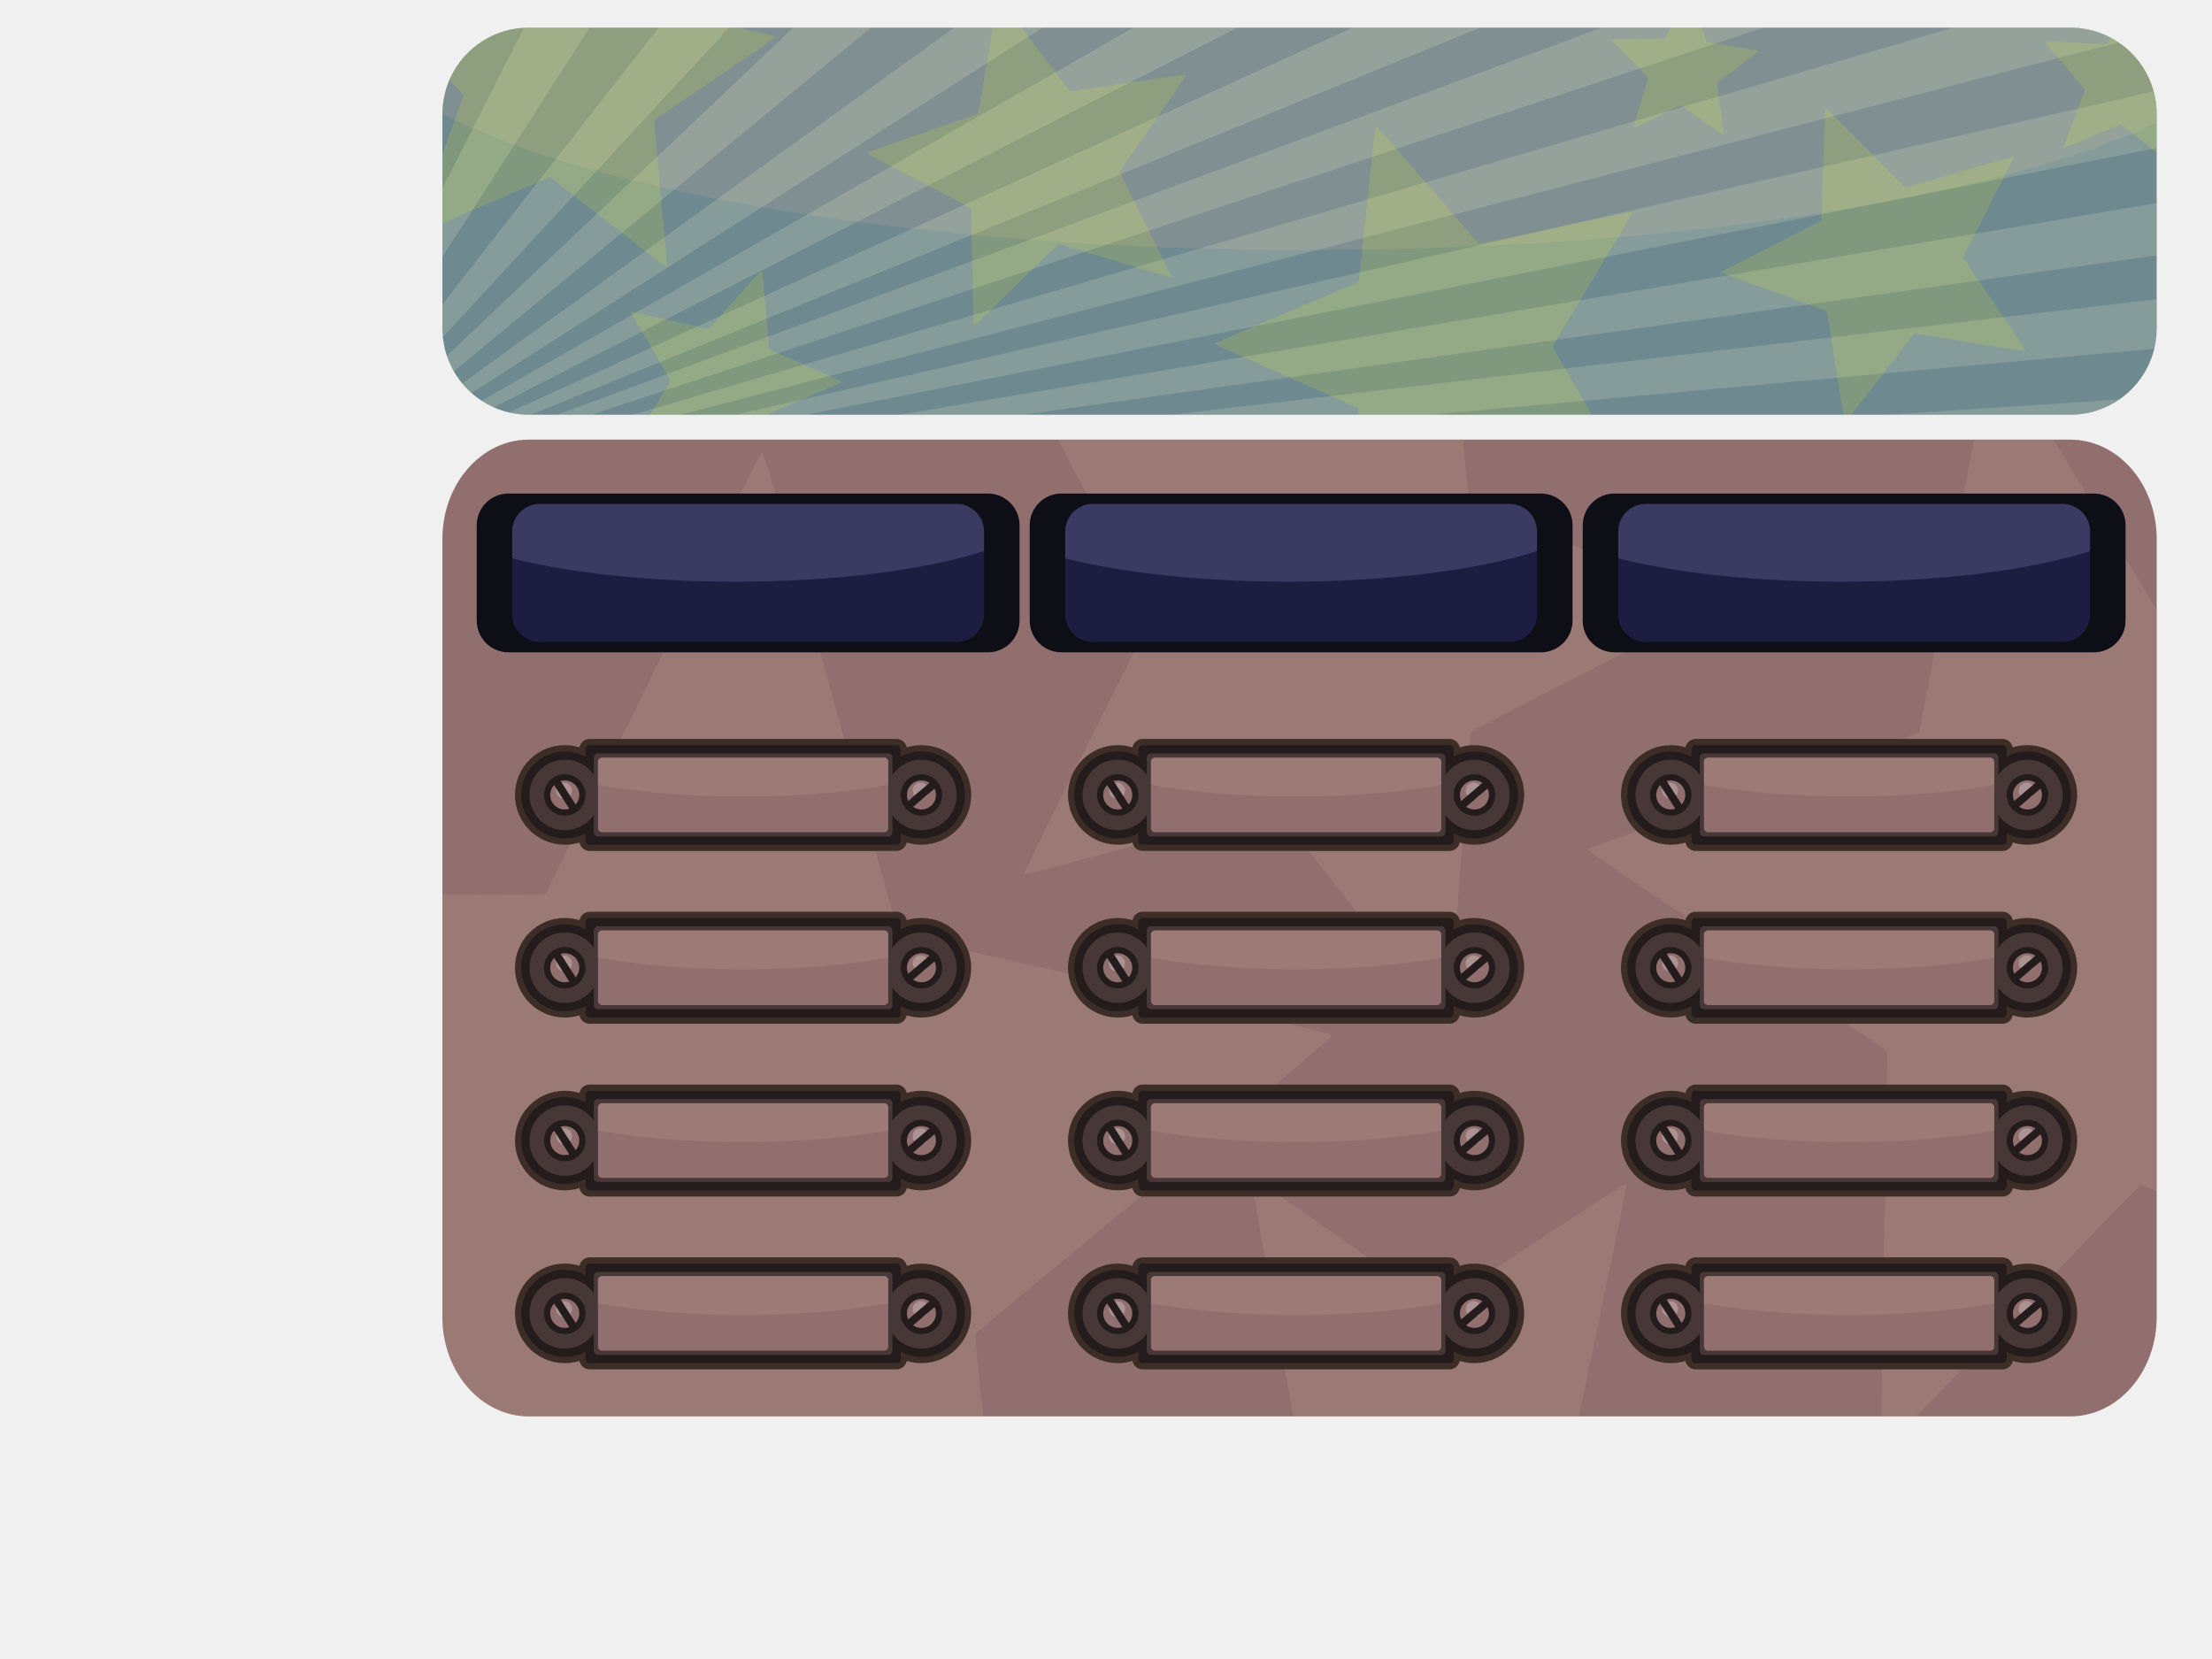
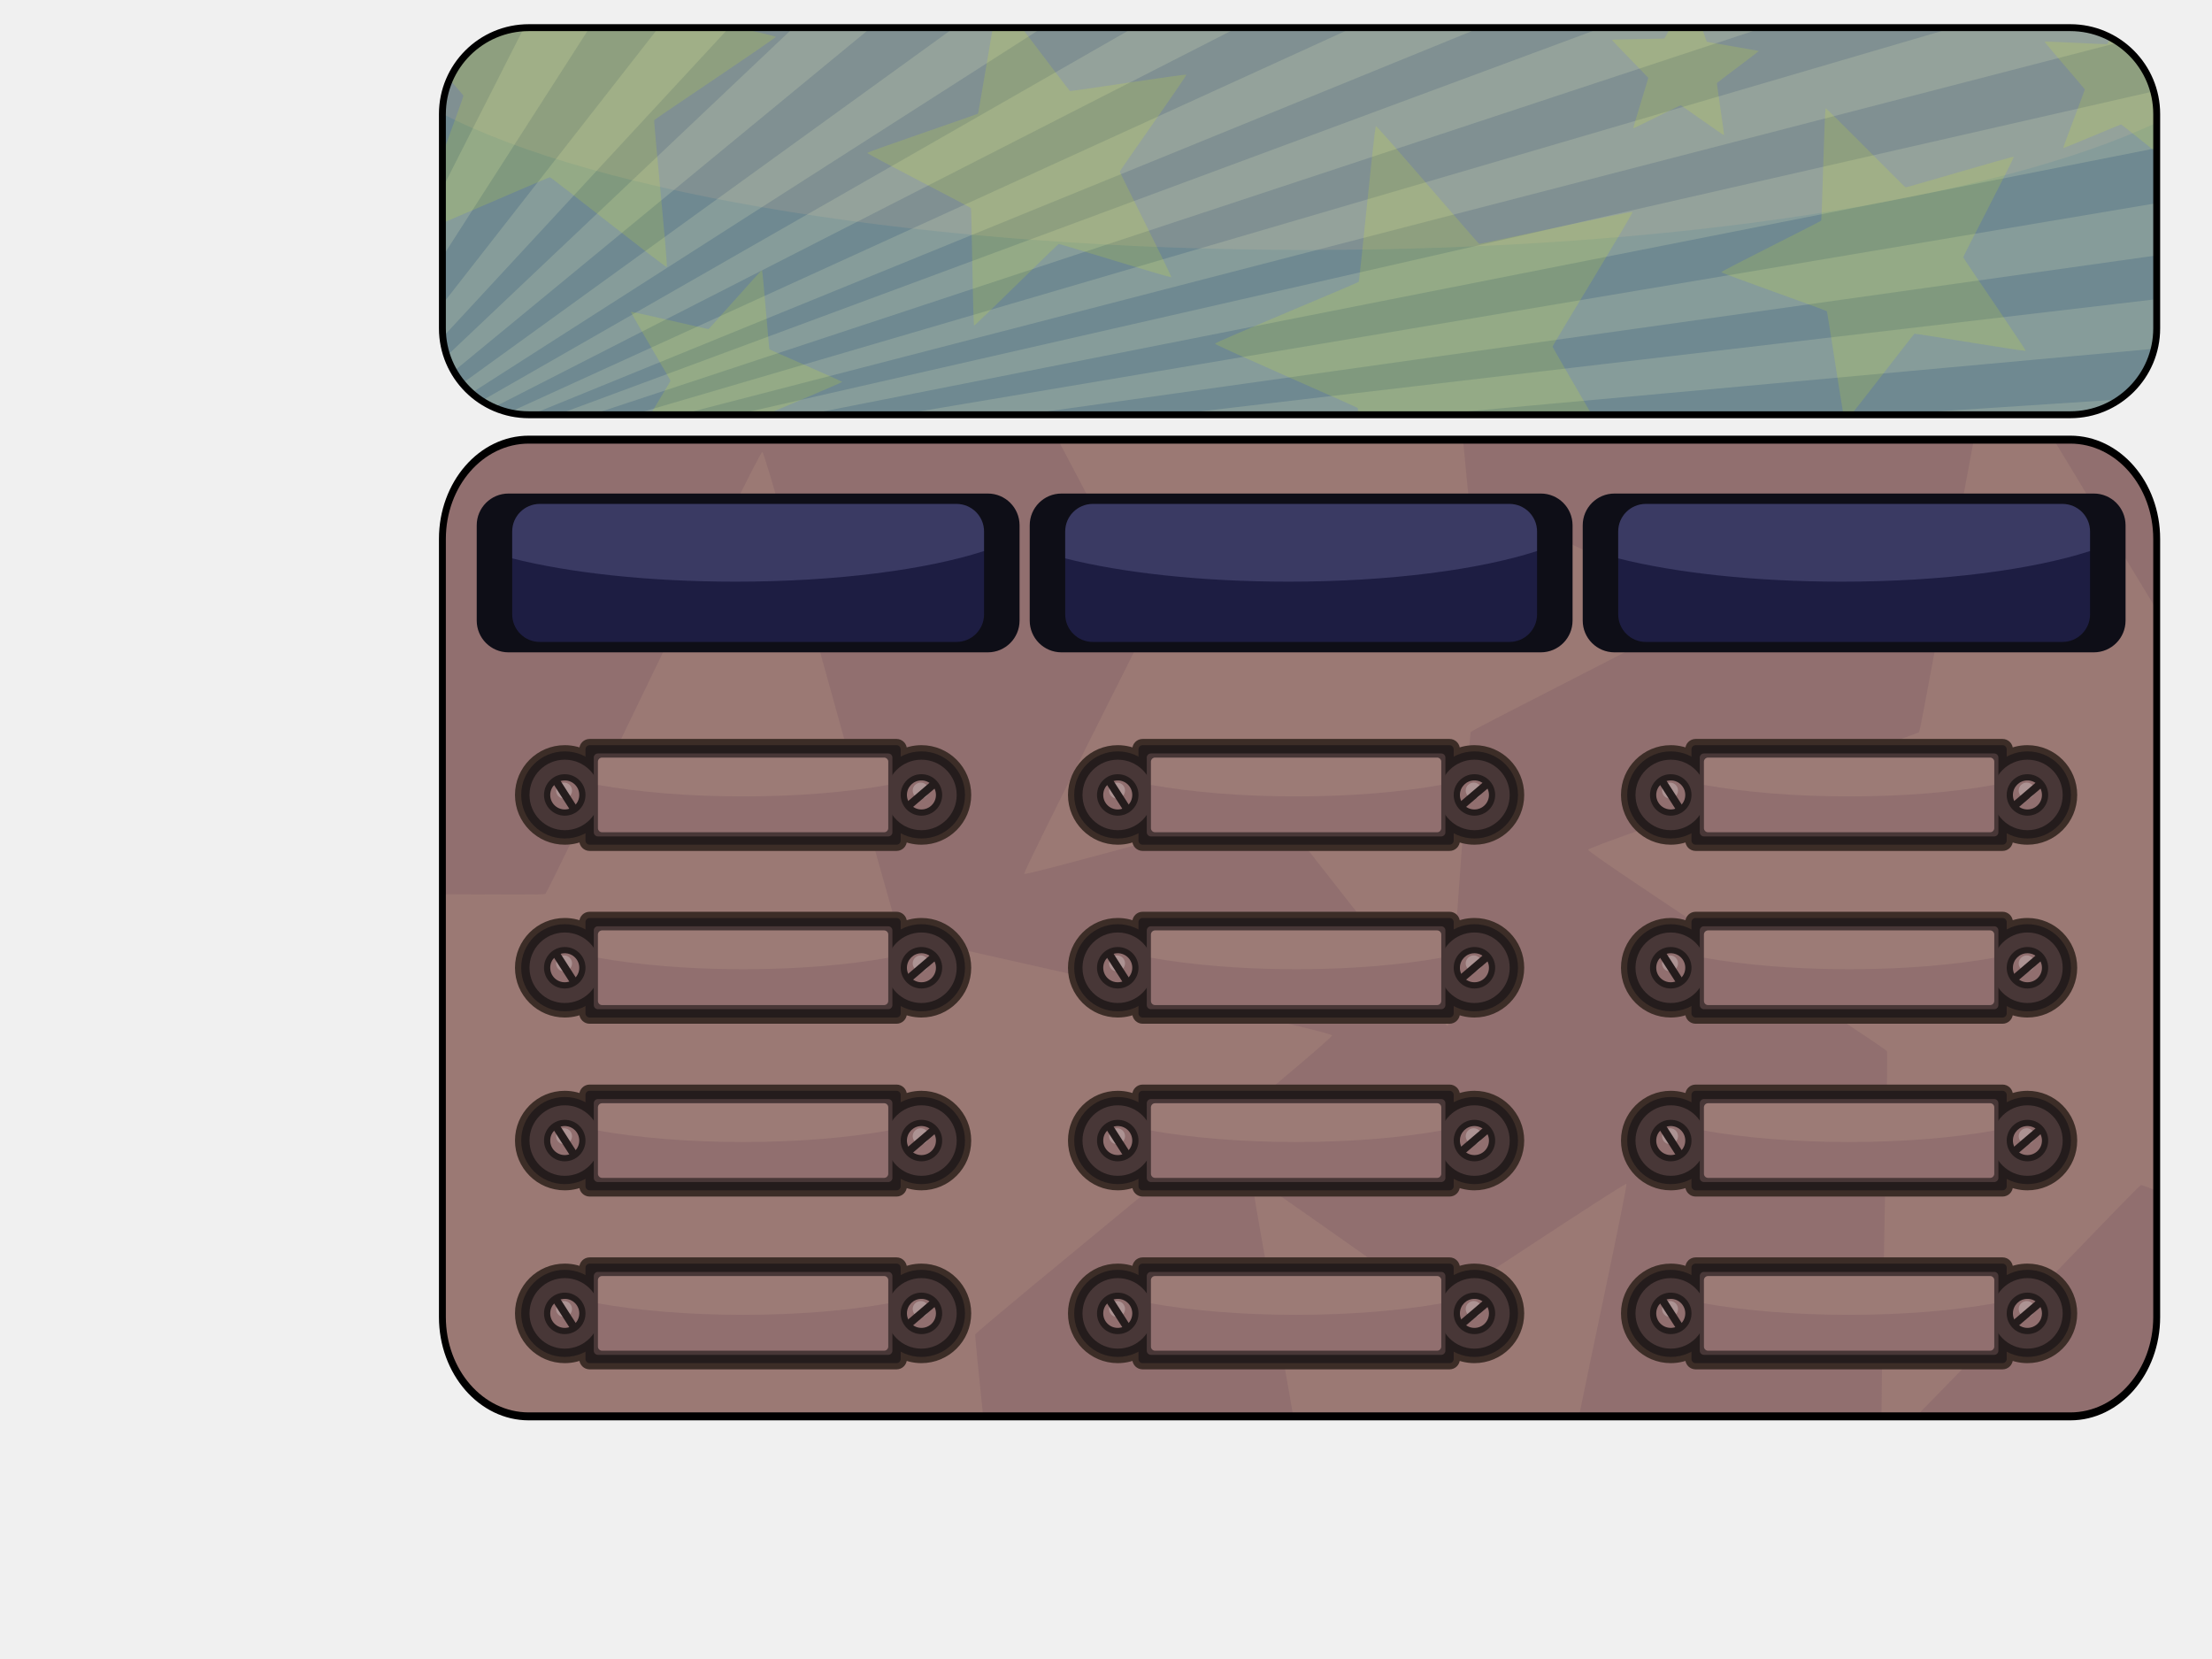
<svg xmlns="http://www.w3.org/2000/svg" xmlns:xlink="http://www.w3.org/1999/xlink" version="1.0" width="100%" height="100%" viewBox="0 0 640 480" id="groups">
  <defs id="defs2385">
    <style type="text/css">
    svg#groups .disable            { display:none; }
    svg#groups text                { font-size:16px;text-anchor:middle;fill:#241c1c;font-weight:bold; fill:white; cursor:move; dominant-baseline: middle; }
    svg#groups #board text         { font-size:20px; dominant-baseline: middle;  }
    svg#groups.big #board text     { font-size:25px;  }
    svg#groups.big text            { font-size:25px; }
    svg#groups #pieces .result     { fill:white; fill-opacity:0; cursor:move; }
    svg#groups #pieces .wrong .result { fill:red; fill-opacity:0.5;}
    svg#groups #pieces .good .result  { fill:#0F0; fill-opacity:0.5;}
 </style>
  </defs>
  <g class="disable">
    <g id="template">
      <g transform="scale(0.6,0.6)">
-         <rect width="152" height="48" ry="2" x="-76" y="-24" id="r5531" style="fill:#241c1c;fill-opacity:1;fill-rule:nonzero;stroke:none;marker:none;visibility:visible;display:inline;overflow:visible;enable-background:accumulate" />
-         <path d="M 107,0 A 21,21 0 1 1 65,2.57e-15 A 21,21 0 1 1 107,-5.14e-15 z" id="p6313" style="fill:#241c1c;fill-opacity:1;fill-rule:nonzero;stroke:none;marker:none;visibility:visible;display:inline;overflow:visible;enable-background:accumulate" />
-         <path d="M 103,0 A 17,17 0 1 1 69,2.08e-15 A 17,17 0 1 1 103,-4.16e-15 z" id="p6317" style="fill:#483737;fill-opacity:1;fill-rule:nonzero;stroke:none;marker:none;visibility:visible;display:inline;overflow:visible;enable-background:accumulate" />
-         <path d="M 96,0 A 10,10 0 1 1 76,1.22e-15 A 10,10 0 1 1 96,-2.44e-15 z" id="p6323" style="fill:#241c1c;fill-opacity:1;fill-rule:nonzero;stroke:none;marker:none;visibility:visible;display:inline;overflow:visible;enable-background:accumulate" />
-         <path d="M 93,0 A 7,7 0 1 1 79,8.57e-16 A 7,7 0 1 1 93,-1.71e-15 z" id="p6321" style="fill:#916f6f;fill-opacity:1;fill-rule:nonzero;stroke:none;marker:none;visibility:visible;display:inline;overflow:visible;enable-background:accumulate" />
-         <path d="M 93,0 A 7,7 0 1 1 79,8.57e-16 A 7,7 0 1 1 93,-1.71e-15 z" transform="matrix(0.55,0,0,0.55,38.35,-2.10)" id="p6327" style="fill:#ac9393;fill-opacity:1;fill-rule:nonzero;stroke:none;marker:none;visibility:visible;display:inline;overflow:visible;enable-background:accumulate" />
+         <rect width="152" height="48" ry="2" x="-76" y="-24" id="r5531" style="fill:#241c1c;stroke:none;marker:none;visibility:visible;display:inline;overflow:visible;enable-background:accumulate" />
+         <path d="M 107,0 A 21,21 0 1 1 65,2.57e-15 A 21,21 0 1 1 107,-5.14e-15 z" id="p6313" style="fill:#241c1c;stroke:none;marker:none;visibility:visible;display:inline;overflow:visible;enable-background:accumulate" />
+         <path d="M 103,0 A 17,17 0 1 1 69,2.08e-15 A 17,17 0 1 1 103,-4.16e-15 z" id="p6317" style="fill:#483737;stroke:none;marker:none;visibility:visible;display:inline;overflow:visible;enable-background:accumulate" />
+         <path d="M 96,0 A 10,10 0 1 1 76,1.22e-15 A 10,10 0 1 1 96,-2.44e-15 z" id="p6323" style="fill:#241c1c;stroke:none;marker:none;visibility:visible;display:inline;overflow:visible;enable-background:accumulate" />
+         <path d="M 93,0 A 7,7 0 1 1 79,8.57e-16 A 7,7 0 1 1 93,-1.71e-15 z" id="p6321" style="fill:#916f6f;stroke:none;marker:none;visibility:visible;display:inline;overflow:visible;enable-background:accumulate" />
+         <path d="M 93,0 A 7,7 0 1 1 79,8.57e-16 A 7,7 0 1 1 93,-1.71e-15 z" transform="matrix(0.55,0,0,0.55,38.35,-2.10)" id="p6327" style="fill:#ac9393;stroke:none;marker:none;visibility:visible;display:inline;overflow:visible;enable-background:accumulate" />
        <path d="M 80.27,4.78 L 91.78,-5.03" id="p6325" style="fill:none;fill-rule:evenodd;stroke:#241c1c;stroke-width:3.70;stroke-linecap:butt;stroke-linejoin:miter;stroke-miterlimit:4;stroke-dasharray:none;stroke-opacity:1" />
-         <path d="M 107,0 A 21,21 0 1 1 65,2.57e-15 A 21,21 0 1 1 107,-5.14e-15 z" transform="translate(-172,0)" id="p6341" style="fill:#241c1c;fill-opacity:1;fill-rule:nonzero;stroke:none;marker:none;visibility:visible;display:inline;overflow:visible;enable-background:accumulate" />
-         <path d="M 103,0 A 17,17 0 1 1 69,2.08e-15 A 17,17 0 1 1 103,-4.16e-15 z" transform="translate(-172,0)" id="p6343" style="fill:#483737;fill-opacity:1;fill-rule:nonzero;stroke:none;marker:none;visibility:visible;display:inline;overflow:visible;enable-background:accumulate" />
-         <path d="M 96,0 A 10,10 0 1 1 76,1.22e-15 A 10,10 0 1 1 96,-2.44e-15 z" transform="translate(-172,0)" id="p6345" style="fill:#241c1c;fill-opacity:1;fill-rule:nonzero;stroke:none;marker:none;visibility:visible;display:inline;overflow:visible;enable-background:accumulate" />
-         <path d="M 93,0 A 7,7 0 1 1 79,8.57e-16 A 7,7 0 1 1 93,-1.71e-15 z" transform="translate(-172,0)" id="p6347" style="fill:#916f6f;fill-opacity:1;fill-rule:nonzero;stroke:none;marker:none;visibility:visible;display:inline;overflow:visible;enable-background:accumulate" />
-         <path d="M 93,0 A 7,7 0 1 1 79,8.57e-16 A 7,7 0 1 1 93,-1.71e-15 z" transform="matrix(0.55,0,0,0.55,-133.64,-2.10)" id="p6349" style="fill:#ac9393;fill-opacity:1;fill-rule:nonzero;stroke:none;marker:none;visibility:visible;display:inline;overflow:visible;enable-background:accumulate" />
+         <path d="M 107,0 A 21,21 0 1 1 65,2.57e-15 A 21,21 0 1 1 107,-5.14e-15 z" transform="translate(-172,0)" id="p6341" style="fill:#241c1c;stroke:none;marker:none;visibility:visible;display:inline;overflow:visible;enable-background:accumulate" />
+         <path d="M 103,0 A 17,17 0 1 1 69,2.08e-15 A 17,17 0 1 1 103,-4.16e-15 z" transform="translate(-172,0)" id="p6343" style="fill:#483737;stroke:none;marker:none;visibility:visible;display:inline;overflow:visible;enable-background:accumulate" />
+         <path d="M 96,0 A 10,10 0 1 1 76,1.22e-15 A 10,10 0 1 1 96,-2.44e-15 z" transform="translate(-172,0)" id="p6345" style="fill:#241c1c;stroke:none;marker:none;visibility:visible;display:inline;overflow:visible;enable-background:accumulate" />
+         <path d="M 93,0 A 7,7 0 1 1 79,8.57e-16 A 7,7 0 1 1 93,-1.71e-15 z" transform="translate(-172,0)" id="p6347" style="fill:#916f6f;stroke:none;marker:none;visibility:visible;display:inline;overflow:visible;enable-background:accumulate" />
+         <path d="M 93,0 A 7,7 0 1 1 79,8.57e-16 A 7,7 0 1 1 93,-1.71e-15 z" transform="matrix(0.55,0,0,0.55,-133.64,-2.10)" id="p6349" style="fill:#ac9393;stroke:none;marker:none;visibility:visible;display:inline;overflow:visible;enable-background:accumulate" />
        <path d="M -81.88,6.24 L -90.04,-6.49" id="p6351" style="fill:none;fill-rule:evenodd;stroke:#241c1c;stroke-width:3.70;stroke-linecap:butt;stroke-linejoin:miter;stroke-miterlimit:4;stroke-dasharray:none;stroke-opacity:1" />
-         <rect width="144" height="40" ry="2" x="-72" y="-20" id="r6319" style="fill:#483737;fill-opacity:1;fill-rule:nonzero;stroke:none;marker:none;visibility:visible;display:inline;overflow:visible;enable-background:accumulate" />
-         <rect width="140" height="36" ry="2" x="-70" y="-18" id="r6329" style="fill:#916f6f;fill-opacity:1;fill-rule:nonzero;stroke:none;marker:none;visibility:visible;display:inline;overflow:visible;enable-background:accumulate" />
+         <rect width="144" height="40" ry="2" x="-72" y="-20" id="r6319" style="fill:#483737;stroke:none;marker:none;visibility:visible;display:inline;overflow:visible;enable-background:accumulate" />
+         <rect width="140" height="36" ry="2" x="-70" y="-18" id="r6329" style="fill:#916f6f;stroke:none;marker:none;visibility:visible;display:inline;overflow:visible;enable-background:accumulate" />
        <path d="M -68,-18 C -69.10,-18 -70,-17.10 -70,-16 L -70,-4.84 C -50.59,-1.35 -26.33,0.71 0,0.71 C 26.33,0.71 50.59,-1.35 70,-4.84 L 70,-16 C 70,-17.10 69.10,-18 68,-18 L -68,-18 z" id="p7554" style="fill:#d0b59a;fill-opacity:0.18;fill-rule:nonzero;stroke:none;marker:none;visibility:visible;display:inline;overflow:visible;enable-background:accumulate" />
      </g>
    </g>
  </g>
  <g id="source">
-     <rect width="496" height="112" ry="25" x="128" y="8" id="r6852" style="opacity:1;fill:#6f8991;fill-opacity:1;fill-rule:nonzero;stroke:none;marker:none;visibility:visible;display:inline;overflow:visible;enable-background:accumulate" />
-     <path d="M 153,8 C 139.18,8 128.05,19.10 128,32.90 C 172.89,56.21 268.29,72.31 378.65,72.31 C 484.84,72.31 577.18,57.39 624,35.5 L 624,33 C 624,19.15 612.85,8 599,8 L 153,8 z" id="p6919" style="opacity:1;fill:#d0b59a;fill-opacity:0.18;fill-rule:nonzero;stroke:none;marker:none;visibility:visible;display:inline;overflow:visible;enable-background:accumulate" />
+     <rect width="496" height="112" ry="25" x="128" y="8" id="r6852" style="fill:#6f8991;stroke:none;marker:none;visibility:visible;display:inline;overflow:visible;enable-background:accumulate" />
+     <path d="M 153,8 C 139.18,8 128.05,19.10 128,32.90 C 172.89,56.21 268.29,72.31 378.65,72.31 C 484.84,72.31 577.18,57.39 624,35.5 L 624,33 C 624,19.15 612.85,8 599,8 L 153,8 z" id="p6919" style="fill:#d0b59a;fill-opacity:0.18;fill-rule:nonzero;stroke:none;marker:none;visibility:visible;display:inline;overflow:visible;enable-background:accumulate" />
    <path d="M 153,8 C 152.52,8 152.06,8.00 151.59,8.03 L 128,54.5 L 128,74.34 L 170.59,8 L 153,8 z M 190.53,8 L 128,88.03 L 128,95 C 128,95.85 128.04,96.69 128.12,97.53 L 210.96,8 L 190.53,8 z M 229.56,8 L 129.28,102.96 C 129.80,104.53 130.47,106.02 131.28,107.43 L 252,8 L 229.56,8 z M 276.06,8 L 133.71,110.96 C 134.53,111.94 135.45,112.87 136.40,113.71 L 301.59,8 L 276.06,8 z M 327.96,8 L 139.37,115.96 C 140.48,116.68 141.65,117.30 142.87,117.84 L 358,8 L 327.96,8 z M 391.40,8 L 147.28,119.34 C 149.11,119.77 151.02,120 153,120 L 153.62,120 L 428.28,8 L 391.40,8 z M 463.46,8 L 161.25,120 L 171.15,120 L 510.18,8 L 463.46,8 z M 565.12,8 L 183.06,120 L 196.78,120 L 613.03,12.28 C 609.03,9.57 604.20,8 599,8 L 565.12,8 z M 623.12,26.43 L 212.87,120 L 233.34,120 L 624,42.84 L 624,33 C 624,30.72 623.69,28.53 623.12,26.43 z M 624,58.78 L 260.28,120 L 296.12,120 L 624,73.90 L 624,58.78 z M 624,86.56 L 339.06,120 L 413.87,120 L 623.31,100.90 C 623.76,99.01 624,97.03 624,95 L 624,86.56 z M 613.21,115.59 L 545.84,120 L 599,120 C 604.29,120 609.18,118.37 613.21,115.59 z" id="p6856" style="fill:#e9edc0;fill-opacity:0.19;fill-rule:evenodd;stroke:none;" />
-     <path d="M 153,8 C 142.71,8 133.93,14.16 130.09,23 C 132.45,25.70 134.07,27.58 134.09,27.68 C 134.12,27.87 131.17,36.00 128,44.71 L 128,64.56 C 139.39,59.72 158.82,51.24 159.12,51.28 C 159.54,51.33 192.56,77.48 192.93,77.28 C 193.31,77.07 189.09,35.16 189.28,34.78 C 189.46,34.39 224.54,11.07 224.46,10.65 C 224.44,10.51 219.56,9.36 213.62,8 L 153,8 z M 287.25,8 C 285.54,17.85 283.11,32.69 282.96,32.87 C 282.74,33.13 250.96,43.91 250.93,44.25 C 250.91,44.58 280.75,59.92 280.93,60.21 C 281.11,60.50 281.52,94.05 281.84,94.18 C 282.15,94.31 305.98,70.67 306.31,70.59 C 306.64,70.51 338.68,80.47 338.90,80.21 C 339.12,79.95 323.97,49.99 324,49.65 C 324.02,49.31 343.42,21.91 343.25,21.62 C 343.07,21.33 309.90,26.47 309.59,26.34 C 309.39,26.26 301.59,15.88 295.59,8 L 287.25,8 z M 483.28,8 C 482.36,9.74 481.63,11.13 481.59,11.15 C 481.46,11.23 466.43,11.39 466.37,11.53 C 466.31,11.67 476.87,22.38 476.90,22.53 C 476.94,22.67 472.44,37.02 472.56,37.12 C 472.67,37.22 486.12,30.45 486.28,30.46 C 486.43,30.48 498.68,39.20 498.81,39.12 C 498.94,39.04 496.69,24.17 496.75,24.03 C 496.80,23.89 508.87,14.92 508.84,14.78 C 508.80,14.63 493.95,12.19 493.84,12.09 C 493.80,12.06 493.16,10.20 492.40,8 L 483.28,8 z M 610.78,10.93 C 610.22,11.83 609.65,12.76 609.62,12.78 C 609.46,12.86 591.64,11.90 591.56,12.06 C 591.48,12.22 603.18,25.69 603.21,25.87 C 603.25,26.05 596.83,42.71 596.96,42.84 C 597.09,42.96 613.53,35.97 613.71,36 C 613.83,36.01 619.83,40.86 624,44.18 L 624,33 C 624,23.41 618.65,15.13 610.78,10.93 z M 528.21,31.34 C 527.91,31.46 527.11,63.56 526.93,63.84 C 526.76,64.11 498.01,78.42 498.03,78.75 C 498.05,79.07 528.35,89.78 528.56,90.03 C 528.73,90.24 532.15,113.06 533.37,120 L 535.59,120 C 540.36,114.04 553.68,96.66 553.93,96.56 C 554.24,96.44 585.91,101.77 586.09,101.5 C 586.26,101.22 568.05,74.76 568.03,74.43 C 568.01,74.11 582.86,45.62 582.65,45.37 C 582.44,45.12 551.65,54.30 551.34,54.21 C 551.02,54.13 528.52,31.22 528.21,31.34 z M 398.09,36.5 C 397.66,36.63 393.39,81.16 393.12,81.53 C 392.85,81.89 351.53,98.98 351.53,99.43 C 351.52,99.89 392.54,117.69 392.81,118.06 C 392.84,118.10 392.94,118.84 393.06,120 L 460.56,120 C 454.91,110.26 449.21,100.50 449.21,100.28 C 449.22,99.82 472.60,61.71 472.34,61.34 C 472.08,60.97 428.39,70.67 427.96,70.53 C 427.53,70.38 398.52,36.36 398.09,36.5 z M 220.46,78.15 C 220.25,78.08 205.21,95.14 205,95.21 C 204.78,95.28 182.66,90.03 182.53,90.21 C 182.39,90.40 194.00,109.95 194,110.18 C 193.99,110.30 191.07,115.13 188.15,120 L 222.5,120 C 222.50,119.97 222.52,119.66 222.53,119.65 C 222.66,119.47 243.65,110.73 243.65,110.5 C 243.65,110.26 222.75,101.24 222.62,101.06 C 222.49,100.87 220.68,78.22 220.46,78.15 z" id="p7586" style="opacity:1;fill:#e8ff09;fill-opacity:0.14;fill-rule:nonzero;stroke:none;marker:none;visibility:visible;display:inline;overflow:visible;enable-background:accumulate" />
+     <path d="M 153,8 C 142.71,8 133.93,14.16 130.09,23 C 132.45,25.70 134.07,27.58 134.09,27.68 C 134.12,27.87 131.17,36.00 128,44.71 L 128,64.56 C 139.39,59.72 158.82,51.24 159.12,51.28 C 159.54,51.33 192.56,77.48 192.93,77.28 C 193.31,77.07 189.09,35.16 189.28,34.78 C 189.46,34.39 224.54,11.07 224.46,10.65 C 224.44,10.51 219.56,9.36 213.62,8 L 153,8 z M 287.25,8 C 285.54,17.85 283.11,32.69 282.96,32.87 C 282.74,33.13 250.96,43.91 250.93,44.25 C 250.91,44.58 280.75,59.92 280.93,60.21 C 281.11,60.50 281.52,94.05 281.84,94.18 C 282.15,94.31 305.98,70.67 306.31,70.59 C 306.64,70.51 338.68,80.47 338.90,80.21 C 339.12,79.95 323.97,49.99 324,49.65 C 324.02,49.31 343.42,21.91 343.25,21.62 C 343.07,21.33 309.90,26.47 309.59,26.34 C 309.39,26.26 301.59,15.88 295.59,8 L 287.25,8 z M 483.28,8 C 482.36,9.74 481.63,11.13 481.59,11.15 C 481.46,11.23 466.43,11.39 466.37,11.53 C 466.31,11.67 476.87,22.38 476.90,22.53 C 476.94,22.67 472.44,37.02 472.56,37.12 C 472.67,37.22 486.12,30.45 486.28,30.46 C 486.43,30.48 498.68,39.20 498.81,39.12 C 498.94,39.04 496.69,24.17 496.75,24.03 C 496.80,23.89 508.87,14.92 508.84,14.78 C 508.80,14.63 493.95,12.19 493.84,12.09 C 493.80,12.06 493.16,10.20 492.40,8 L 483.28,8 z M 610.78,10.93 C 610.22,11.83 609.65,12.76 609.62,12.78 C 609.46,12.86 591.64,11.90 591.56,12.06 C 591.48,12.22 603.18,25.69 603.21,25.87 C 603.25,26.05 596.83,42.71 596.96,42.84 C 597.09,42.96 613.53,35.97 613.71,36 C 613.83,36.01 619.83,40.86 624,44.18 L 624,33 C 624,23.41 618.65,15.13 610.78,10.93 z M 528.21,31.34 C 527.91,31.46 527.11,63.56 526.93,63.84 C 526.76,64.11 498.01,78.42 498.03,78.75 C 498.05,79.07 528.35,89.78 528.56,90.03 C 528.73,90.24 532.15,113.06 533.37,120 L 535.59,120 C 540.36,114.04 553.68,96.66 553.93,96.56 C 554.24,96.44 585.91,101.77 586.09,101.5 C 586.26,101.22 568.05,74.76 568.03,74.43 C 568.01,74.11 582.86,45.62 582.65,45.37 C 582.44,45.12 551.65,54.30 551.34,54.21 C 551.02,54.13 528.52,31.22 528.21,31.34 z M 398.09,36.5 C 397.66,36.63 393.39,81.16 393.12,81.53 C 392.85,81.89 351.53,98.98 351.53,99.43 C 351.52,99.89 392.54,117.69 392.81,118.06 C 392.84,118.10 392.94,118.84 393.06,120 L 460.56,120 C 454.91,110.26 449.21,100.50 449.21,100.28 C 449.22,99.82 472.60,61.71 472.34,61.34 C 472.08,60.97 428.39,70.67 427.96,70.53 C 427.53,70.38 398.52,36.36 398.09,36.5 z M 220.46,78.15 C 220.25,78.08 205.21,95.14 205,95.21 C 204.78,95.28 182.66,90.03 182.53,90.21 C 182.39,90.40 194.00,109.95 194,110.18 C 193.99,110.30 191.07,115.13 188.15,120 L 222.5,120 C 222.50,119.97 222.52,119.66 222.53,119.65 C 222.66,119.47 243.65,110.73 243.65,110.5 C 243.65,110.26 222.75,101.24 222.62,101.06 C 222.49,100.87 220.68,78.22 220.46,78.15 z" id="p7586" style="fill:#e8ff09;fill-opacity:0.14;fill-rule:nonzero;stroke:none;marker:none;visibility:visible;display:inline;overflow:visible;enable-background:accumulate" />
+     <rect width="496" height="112" ry="25" x="128" y="8" id="r6852" style="fill:none;stroke:black;stroke-width:2" />
  </g>
  <g id="board">
    <g id="bg" transform="translate(0,-20)">
      <g transform="scale(1,1.15)">
-         <rect width="496" height="245.74" ry="25" x="128" y="128" id="r6854" style="opacity:1;fill:#916f6f;fill-opacity:1;fill-rule:nonzero;stroke:none;marker:none;visibility:visible;display:inline;overflow:visible;enable-background:accumulate" />
-         <path d="M 306.09,128 C 317.33,146.62 332.99,172.18 333,172.65 C 333.00,173.39 295.90,236.65 296.34,237.25 C 296.78,237.84 368.07,220.49 368.78,220.71 C 369.49,220.94 418.17,275.79 418.87,275.56 C 419.57,275.32 425.10,202.16 425.53,201.56 C 425.96,200.95 493.16,171.58 493.15,170.84 C 493.14,170.10 425.31,142.25 424.87,141.65 C 424.75,141.49 424.14,135.80 423.31,128 L 306.09,128 z M 571.09,128 C 564.86,156.82 555.70,201.09 555.25,201.59 C 554.57,202.33 459.61,230.19 459.5,231.18 C 459.38,232.18 545.47,281.00 545.96,281.87 C 546.37,282.60 544.50,350.42 544.37,373.75 L 554.40,373.75 C 574.40,356.09 618.70,315.68 619.46,315.53 C 619.59,315.50 621.27,316.05 624,316.96 L 624,170.84 C 615.66,158.88 604.02,142.05 594.21,128 L 571.09,128 z M 220.56,131.12 C 219.29,130.99 158.85,241.66 157.75,242.31 C 157.41,242.50 144.37,242.45 128,242.37 L 128,348.75 C 128,362.6 139.15,373.74 153,373.75 L 284.46,373.75 C 283.09,362.26 282.06,353.41 282.18,353.12 C 282.70,351.95 385.64,279.15 385.37,277.90 C 385.10,276.65 261.17,253.34 260.21,252.5 C 259.26,251.65 221.83,131.25 220.56,131.12 z M 362.12,313.5 C 361.65,313.83 372.62,365.25 374.18,373.75 L 456.84,373.75 C 459.48,362.21 471.00,315.58 470.56,315.25 C 470.06,314.87 416.47,345.94 415.84,345.93 C 415.21,345.92 362.63,313.13 362.12,313.5 z" id="p7987" style="opacity:1;fill:#b39382;fill-opacity:0.29;fill-rule:nonzero;stroke:none;marker:none;visibility:visible;display:inline;overflow:visible;enable-background:accumulate" />
+         <rect width="496" height="245.74" ry="25" x="128" y="128" id="r6854" style="fill:#916f6f;stroke:none;marker:none;visibility:visible;display:inline;overflow:visible;enable-background:accumulate" />
+         <path d="M 306.09,128 C 317.33,146.62 332.99,172.18 333,172.65 C 333.00,173.39 295.90,236.65 296.34,237.25 C 296.78,237.84 368.07,220.49 368.78,220.71 C 369.49,220.94 418.17,275.79 418.87,275.56 C 419.57,275.32 425.10,202.16 425.53,201.56 C 425.96,200.95 493.16,171.58 493.15,170.84 C 493.14,170.10 425.31,142.25 424.87,141.65 C 424.75,141.49 424.14,135.80 423.31,128 L 306.09,128 z M 571.09,128 C 564.86,156.82 555.70,201.09 555.25,201.59 C 554.57,202.33 459.61,230.19 459.5,231.18 C 459.38,232.18 545.47,281.00 545.96,281.87 C 546.37,282.60 544.50,350.42 544.37,373.75 L 554.40,373.75 C 574.40,356.09 618.70,315.68 619.46,315.53 C 619.59,315.50 621.27,316.05 624,316.96 L 624,170.84 C 615.66,158.88 604.02,142.05 594.21,128 L 571.09,128 z M 220.56,131.12 C 219.29,130.99 158.85,241.66 157.75,242.31 C 157.41,242.50 144.37,242.45 128,242.37 L 128,348.75 C 128,362.6 139.15,373.74 153,373.75 L 284.46,373.75 C 283.09,362.26 282.06,353.41 282.18,353.12 C 282.70,351.95 385.64,279.15 385.37,277.90 C 385.10,276.65 261.17,253.34 260.21,252.5 C 259.26,251.65 221.83,131.25 220.56,131.12 z M 362.12,313.5 C 361.65,313.83 372.62,365.25 374.18,373.75 L 456.84,373.75 C 459.48,362.21 471.00,315.58 470.56,315.25 C 470.06,314.87 416.47,345.94 415.84,345.93 C 415.21,345.92 362.63,313.13 362.12,313.5 z" id="p7987" style="fill:#b39382;fill-opacity:0.29;fill-rule:nonzero;stroke:none;marker:none;visibility:visible;display:inline;overflow:visible;enable-background:accumulate" />
+         <rect width="496" height="245.74" ry="25" x="128" y="128" id="r6854" style="fill:none;stroke:black;stroke-width:2;" />
      </g>
    </g>
    <g id="screens">
      <g id="svgscreen" transform="translate(40,40)">
        <g transform="scale(0.7)">
-           <rect width="224.37" height="65.64" ry="13.12" x="139.90" y="146.85" id="r7971" style="opacity:1;fill:#0e0e17;fill-opacity:1;fill-rule:nonzero;stroke:none;marker:none;visibility:visible;display:inline;overflow:visible;enable-background:accumulate" />
-           <rect width="195.03" height="57.05" ry="11.41" x="154.57" y="151.14" id="r7643" style="opacity:1;fill:#1d1d42;fill-opacity:1;fill-rule:nonzero;stroke:#1c1c24;stroke-width:0;stroke-linecap:butt;stroke-linejoin:round;marker:none;stroke-miterlimit:4;stroke-dasharray:none;stroke-dashoffset:0;stroke-opacity:1;visibility:visible;display:inline;overflow:visible;enable-background:accumulate" />
-           <path d="M 165.96,151.15 C 159.64,151.15 154.56,156.24 154.56,162.56 L 154.56,173.65 C 178.07,179.61 210.73,183.28 246.84,183.28 C 288.68,183.28 325.88,178.32 349.59,170.62 L 349.59,162.56 C 349.59,156.24 344.50,151.15 338.18,151.15 L 165.96,151.15 z" id="p7977" style="opacity:1;fill:#8282b3;fill-opacity:0.29;fill-rule:nonzero;stroke:none;marker:none;visibility:visible;display:inline;overflow:visible;enable-background:accumulate" />
+           <rect width="224.37" height="65.64" ry="13.12" x="139.90" y="146.85" id="r7971" style="fill:#0e0e17;stroke:none;marker:none;visibility:visible;display:inline;overflow:visible;enable-background:accumulate" />
+           <rect width="195.03" height="57.05" ry="11.41" x="154.57" y="151.14" id="r7643" style="fill:#1d1d42;stroke:#1c1c24;stroke-width:0;stroke-linecap:butt;stroke-linejoin:round;marker:none;stroke-miterlimit:4;stroke-dasharray:none;stroke-dashoffset:0;stroke-visibility:visible;display:inline;overflow:visible;enable-background:accumulate" />
+           <path d="M 165.96,151.15 C 159.64,151.15 154.56,156.24 154.56,162.56 L 154.56,173.65 C 178.07,179.61 210.73,183.28 246.84,183.28 C 288.68,183.28 325.88,178.32 349.59,170.62 L 349.59,162.56 C 349.59,156.24 344.50,151.15 338.18,151.15 L 165.96,151.15 z" id="p7977" style="fill:#8282b3;fill-opacity:0.29;fill-rule:nonzero;stroke:none;marker:none;visibility:visible;display:inline;overflow:visible;enable-background:accumulate" />
        </g>
      </g>
      <g transform="translate(160,0)">
        <use x="0" y="0" xlink:href="#svgscreen" />
      </g>
      <g transform="translate(320,0)">
        <use x="0" y="0" xlink:href="#svgscreen" />
      </g>
    </g>
    <text x="215" y="170" id="text1" />
    <text x="375" y="170" id="text2" />
    <text x="535" y="170" id="text3" />
    <g id="firstcol">
      <g id="hole" transform="translate(215,230)">
        <g transform="scale(0.6,0.6)">
-           <path d="M -74 -24 C -75.108 -24 -76 -23.108 -76 -22 L -76 -18.46 C -78.97 -20.08 -82.37 -21 -86 -21 C -97.6 -21 -107 -11.6 -107 0 C -107 11.6 -97.6 21 -86 21 C -82.37 21 -78.97 20.08 -76 18.46 L -76 22 C -76 23.108 -75.108 24 -74 24 L 74 24 C 75.108 24 76 23.108 76 22 L 76 18.46 C 78.97 20.08 82.371 21 86 21 C 97.6 21 107 11.6 107 0 C 107 -11.6 97.6 -21 86 -21 C 82.371 -21 78.97 -20.08 76 -18.46 L 76 -22 C 76 -23.108 75.108 -24 74 -24 L -74 -24 z " id="p8168" style="opacity:1;fill:#241c1c;fill-opacity:0.75;stroke:#3c2d27;stroke-width:6;" />
+           <path d="M -74 -24 C -75.108 -24 -76 -23.108 -76 -22 L -76 -18.46 C -78.97 -20.08 -82.37 -21 -86 -21 C -97.6 -21 -107 -11.6 -107 0 C -107 11.6 -97.6 21 -86 21 C -82.37 21 -78.97 20.08 -76 18.46 L -76 22 C -76 23.108 -75.108 24 -74 24 L 74 24 C 75.108 24 76 23.108 76 22 L 76 18.46 C 78.97 20.08 82.371 21 86 21 C 97.6 21 107 11.6 107 0 C 107 -11.6 97.6 -21 86 -21 C 82.371 -21 78.97 -20.08 76 -18.46 L 76 -22 C 76 -23.108 75.108 -24 74 -24 L -74 -24 z " id="p8168" style="fill:#241c1c;fill-opacity:0.75;stroke:#3c2d27;stroke-width:6;" />
        </g>
      </g>
      <g transform="translate(0,50)">
        <use x="0" y="0" xlink:href="#hole" />
      </g>
      <g transform="translate(0,100)">
        <use x="0" y="0" xlink:href="#hole" />
      </g>
      <g transform="translate(0,150)">
        <use x="0" y="0" xlink:href="#hole" />
      </g>
    </g>
    <g transform="translate(160,0)">
      <use x="0" y="0" xlink:href="#firstcol" />
    </g>
    <g transform="translate(320,0)">
      <use x="0" y="0" xlink:href="#firstcol" />
    </g>
  </g>
  <g id="pieces">
    <g transform="translate(215,230)" id="a">
      <g class="scale">
        <g class="rot">
          <use x="0" y="0" xlink:href="#template" />
          <text y="2" />
          <rect width="90" height="30" ry="2" x="-45" y="-15" class="result" />
        </g>
      </g>
    </g>
    <g transform="translate(215,280)" id="b">
      <g class="scale">
        <g class="rot">
          <use x="0" y="0" xlink:href="#template" />
          <text y="2" />
          <rect width="90" height="30" ry="2" x="-45" y="-15" class="result" />
        </g>
      </g>
    </g>
    <g transform="translate(215,330)" id="c">
      <g class="scale">
        <g class="rot">
          <use x="0" y="0" xlink:href="#template" />
          <text y="2" />
          <rect width="90" height="30" ry="2" x="-45" y="-15" class="result" />
        </g>
      </g>
    </g>
    <g transform="translate(215,380)" id="d">
      <g class="scale">
        <g class="rot">
          <use x="0" y="0" xlink:href="#template" />
          <text y="2" />
          <rect width="90" height="30" ry="2" x="-45" y="-15" class="result" />
        </g>
      </g>
    </g>
    <g transform="translate(375,230)" id="e">
      <g class="scale">
        <g class="rot">
          <use x="0" y="0" xlink:href="#template" />
          <text y="2" />
          <rect width="90" height="30" ry="2" x="-45" y="-15" class="result" />
        </g>
      </g>
    </g>
    <g transform="translate(375,280)" id="f">
      <g class="scale">
        <g class="rot">
          <use x="0" y="0" xlink:href="#template" />
          <text y="2" />
          <rect width="90" height="30" ry="2" x="-45" y="-15" class="result" />
        </g>
      </g>
    </g>
    <g transform="translate(375,330)" id="g">
      <g class="scale">
        <g class="rot">
          <use x="0" y="0" xlink:href="#template" />
          <text y="2" />
          <rect width="90" height="30" ry="2" x="-45" y="-15" class="result" />
        </g>
      </g>
    </g>
    <g transform="translate(375,380)" id="h">
      <g class="scale">
        <g class="rot">
          <use x="0" y="0" xlink:href="#template" />
          <text y="2" />
          <rect width="90" height="30" ry="2" x="-45" y="-15" class="result" />
        </g>
      </g>
    </g>
    <g transform="translate(535,230)" id="i">
      <g class="scale">
        <g class="rot">
          <use x="0" y="0" xlink:href="#template" />
          <text y="2" />
          <rect width="90" height="30" ry="2" x="-45" y="-15" class="result" />
        </g>
      </g>
    </g>
    <g transform="translate(535,280)" id="j">
      <g class="scale">
        <g class="rot">
          <use x="0" y="0" xlink:href="#template" />
          <text y="2" />
          <rect width="90" height="30" ry="2" x="-45" y="-15" class="result" />
        </g>
      </g>
    </g>
    <g transform="translate(535,330)" id="k">
      <g class="scale">
        <g class="rot">
          <use x="0" y="0" xlink:href="#template" />
          <text y="2" />
          <rect width="90" height="30" ry="2" x="-45" y="-15" class="result" />
        </g>
      </g>
    </g>
    <g transform="translate(535,380)" id="l">
      <g class="scale">
        <g class="rot">
          <use x="0" y="0" xlink:href="#template" />
          <text y="2" />
          <rect width="90" height="30" ry="2" x="-45" y="-15" class="result" />
        </g>
      </g>
    </g>
  </g>
</svg>
